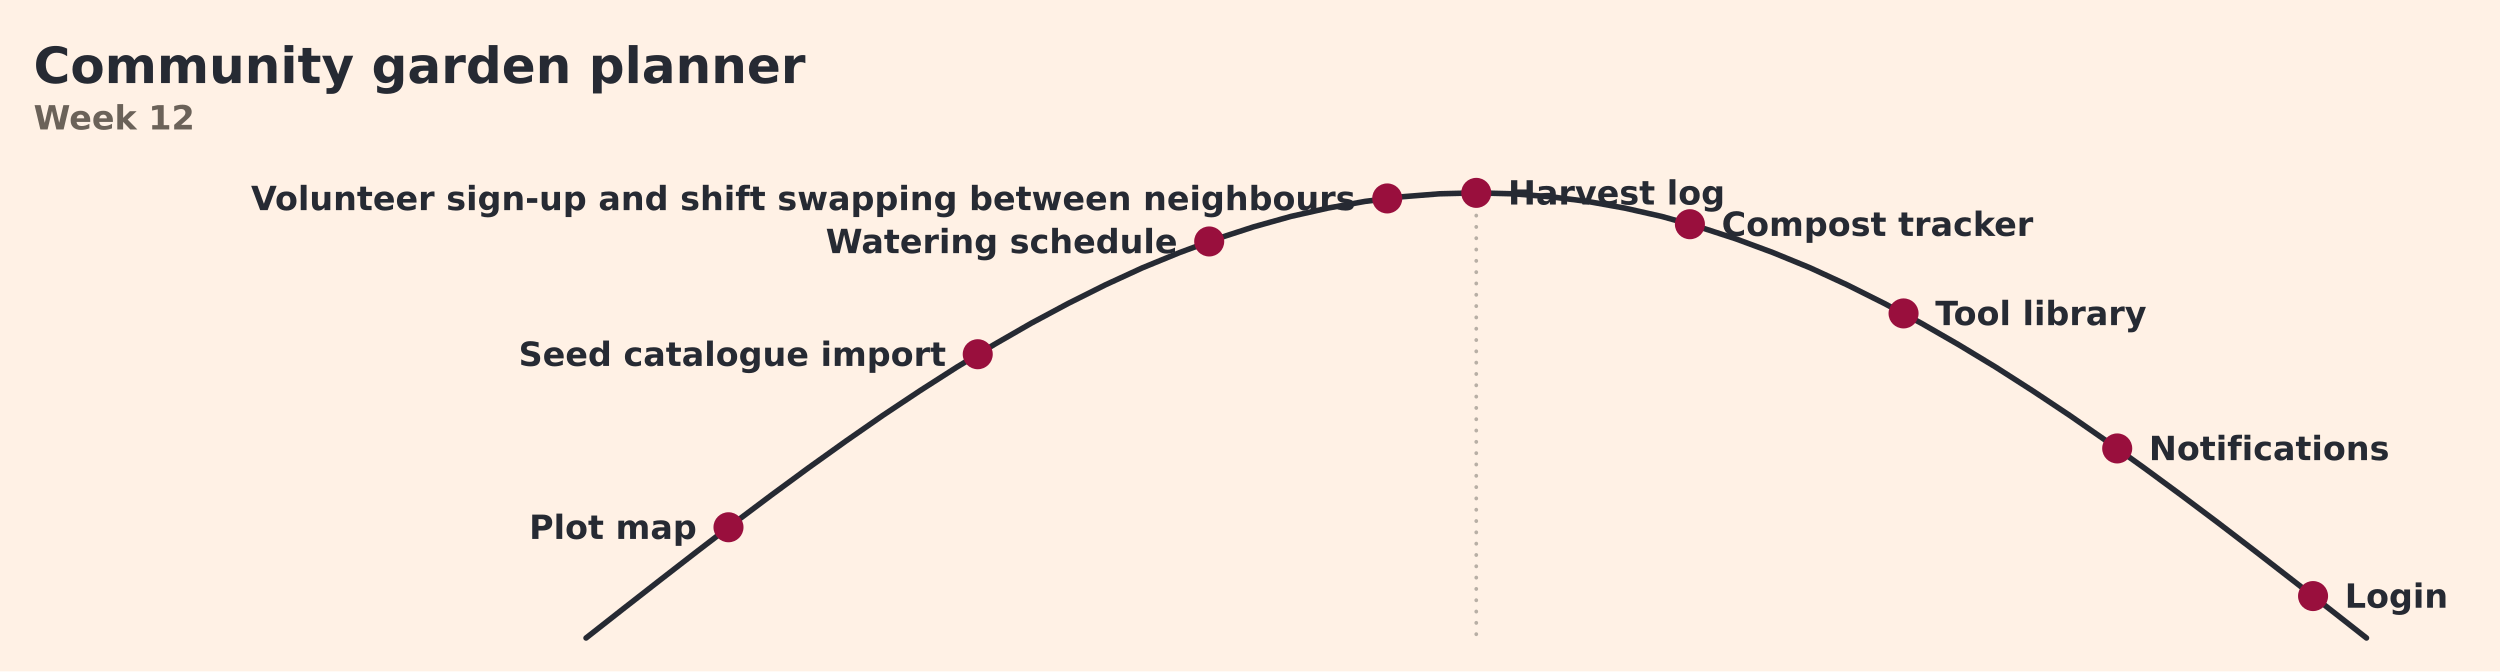
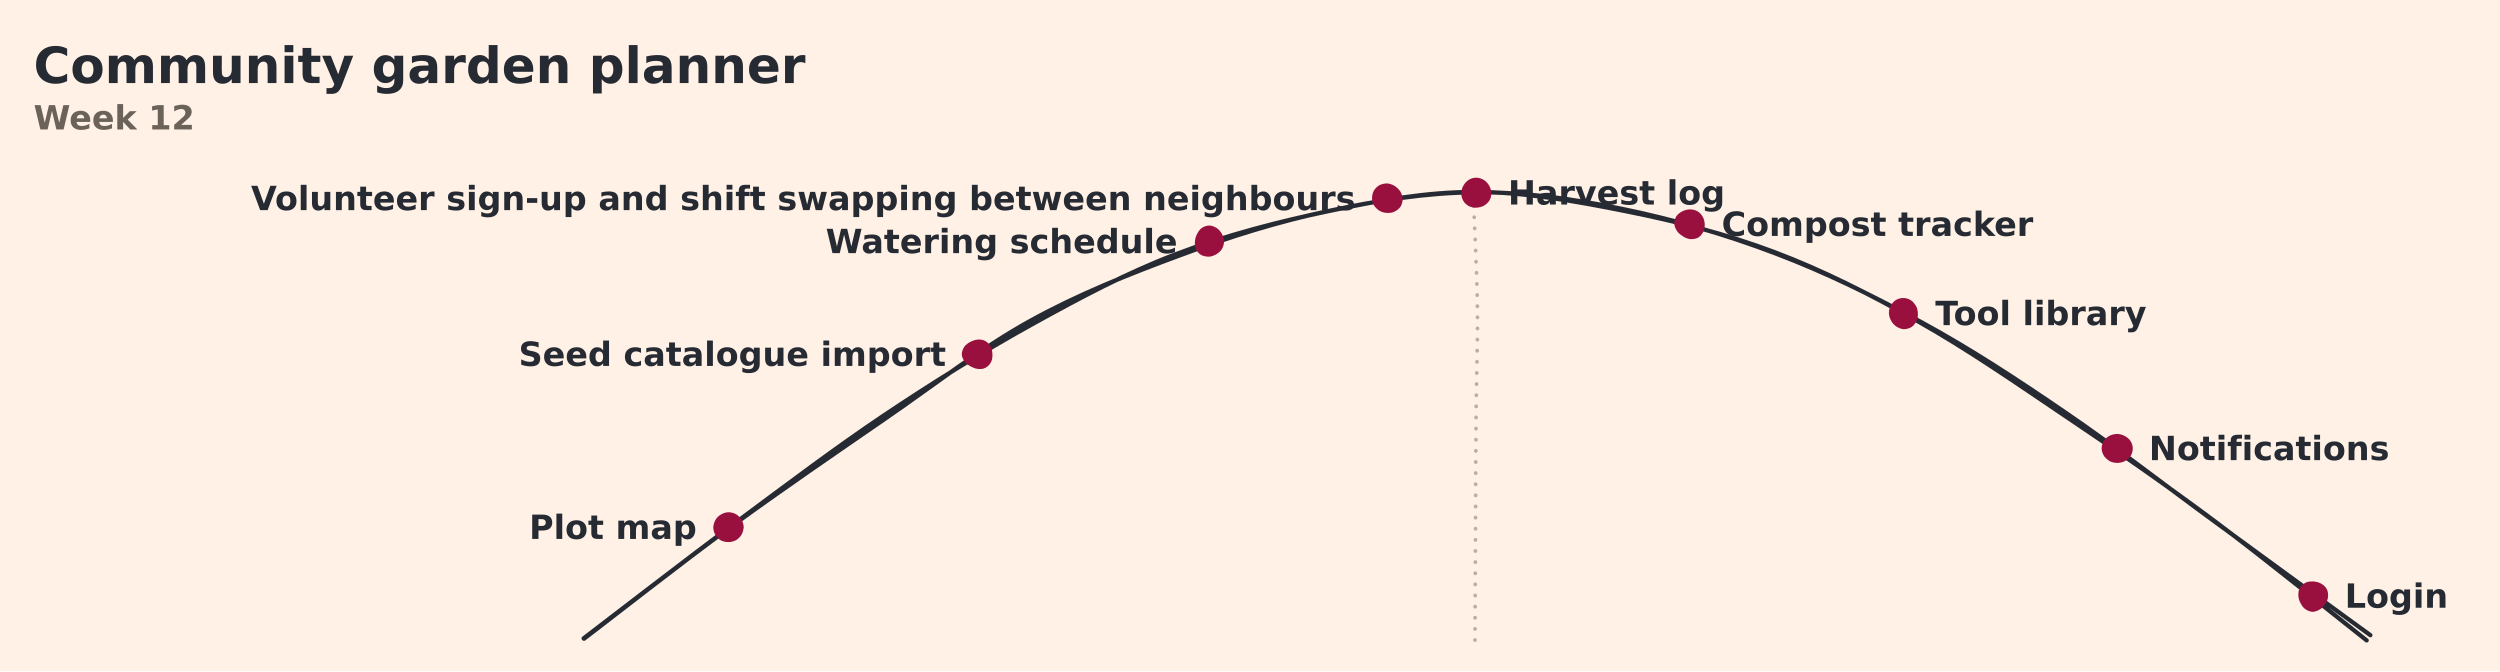
<svg xmlns="http://www.w3.org/2000/svg" viewBox="-316.0 -344.0 1348.0 362.0" width="1348.0" height="362.0" role="img">
  <rect x="-316.0" y="-344.0" width="1348.0" height="362.0" fill="#fff1e5" />
-   <line x1="480.0" y1="-240.0" x2="480.0" y2="0.0" stroke="#b8afa5" stroke-width="2.0" stroke-linecap="round" stroke-dasharray="0.1 6.0" />
-   <path d="M0.0,0.0 L20.0,-15.7 L40.0,-31.3 L60.0,-46.8 L80.0,-62.1 L100.0,-77.1 L120.0,-91.8 L140.0,-106.1 L160.0,-120.0 L180.0,-133.3 L200.0,-146.1 L220.0,-158.2 L240.0,-169.7 L260.0,-180.4 L280.0,-190.4 L300.0,-199.6 L320.0,-207.8 L340.0,-215.2 L360.0,-221.7 L380.0,-227.3 L400.0,-231.8 L420.0,-235.4 L440.0,-237.9 L460.0,-239.5 L480.0,-240.0 L500.0,-239.5 L520.0,-237.9 L540.0,-235.4 L560.0,-231.8 L580.0,-227.3 L600.0,-221.7 L620.0,-215.2 L640.0,-207.8 L660.0,-199.6 L680.0,-190.4 L700.0,-180.4 L720.0,-169.7 L740.0,-158.2 L760.0,-146.1 L780.0,-133.3 L800.0,-120.0 L820.0,-106.1 L840.0,-91.8 L860.0,-77.1 L880.0,-62.1 L900.0,-46.8 L920.0,-31.3 L940.0,-15.7 L960.0,0.0" fill="none" stroke="#262a33" stroke-width="3.0" stroke-linecap="round" stroke-linejoin="round" />
+   <path d="M478.4,-238.9 C478.7,-228.8 480.4,-198.2 480.6,-178.4 C480.9,-158.6 480.0,-140.0 479.9,-120.2 C479.7,-100.4 479.7,-79.8 479.6,-59.5 C479.5,-39.2 479.3,-8.5 479.3,1.7" fill="none" stroke="#b8afa5" stroke-width="2.0" stroke-linecap="round" stroke-dasharray="0.1 5.9" />
+   <path d="M-1.3,0.2 C12.6,-10.4 55.2,-43.3 82.1,-63.3 C109.1,-83.3 134.2,-102.3 160.4,-119.9 C186.7,-137.5 213.7,-154.3 239.9,-168.8 C266.1,-183.3 291.1,-196.7 317.9,-206.9 C344.8,-217.2 374.2,-224.7 401.0,-230.3 C427.9,-235.9 452.6,-240.5 479.2,-240.5 C505.8,-240.5 533.8,-235.5 560.7,-230.1 C587.6,-224.7 614.4,-218.0 640.7,-208.1 C667.0,-198.2 692.2,-185.4 718.4,-170.6 C744.7,-155.8 771.4,-137.3 798.1,-119.3 C824.8,-101.4 851.4,-82.9 878.4,-62.8 C905.4,-42.7 946.4,-9.4 960.1,1.3 M-1.1,0.4 C12.2,-9.7 51.3,-40.4 78.4,-60.2 C105.5,-80.0 134.8,-100.0 161.5,-118.4 C188.3,-136.8 212.3,-155.9 238.8,-170.6 C265.2,-185.3 293.6,-196.5 320.4,-206.4 C347.2,-216.4 373.2,-224.5 399.7,-230.1 C426.2,-235.8 452.9,-240.1 479.3,-240.3 C505.8,-240.5 531.6,-236.9 558.5,-231.4 C585.5,-225.9 614.2,-217.7 641.2,-207.4 C668.2,-197.2 694.5,-184.3 720.7,-169.9 C746.9,-155.6 771.9,-139.2 798.2,-121.2 C824.6,-103.2 851.6,-82.1 878.9,-62.2 C906.2,-42.2 948.2,-11.6 962.1,-1.5" fill="none" stroke="#262a33" stroke-width="2.3" stroke-linecap="round" stroke-linejoin="round" />
  <g class="scope">
-     <circle cx="76.8" cy="-59.7" r="8.1" fill="#990f3d" />
+     <path d="M85.0,-59.7 C84.9,-58.3 84.5,-56.8 83.8,-55.6 C83.1,-54.5 82.0,-53.4 80.8,-52.7 C79.6,-52.1 78.1,-51.7 76.8,-51.7 C75.5,-51.7 73.9,-52.0 72.7,-52.6 C71.6,-53.3 70.4,-54.4 69.7,-55.6 C69.0,-56.8 68.6,-58.3 68.6,-59.7 C68.7,-61.0 69.1,-62.5 69.8,-63.7 C70.5,-64.9 71.6,-66.0 72.8,-66.6 C73.9,-67.3 75.5,-67.8 76.8,-67.8 C78.1,-67.8 79.7,-67.4 80.9,-66.7 C82.0,-66.1 83.2,-64.9 83.9,-63.8 C84.5,-62.6 85.0,-61.0 85.0,-59.7 Z" fill="#990f3d" />
    <text text-anchor="end" font-family="'Atkinson Hyperlegible Next', Avenir, 'Segoe UI', Seravek, Ubuntu, Calibri, 'DejaVu Sans', sans-serif" font-size="18.0" font-weight="600" fill="#262a33">
      <tspan x="59.7" y="-53.4">Plot map</tspan>
    </text>
  </g>
  <g class="scope">
-     <circle cx="211.2" cy="-153.0" r="8.1" fill="#990f3d" />
+     <path d="M219.1,-153.0 C219.2,-151.6 219.0,-150.1 218.4,-148.8 C217.8,-147.6 216.6,-146.3 215.4,-145.7 C214.2,-145.0 212.5,-144.9 211.2,-145.1 C209.9,-145.2 208.6,-145.8 207.4,-146.4 C206.2,-147.1 205.0,-147.8 204.2,-148.9 C203.4,-150.0 202.6,-151.6 202.6,-153.0 C202.5,-154.3 203.3,-156.0 204.0,-157.1 C204.8,-158.2 206.1,-159.1 207.3,-159.7 C208.5,-160.3 209.9,-160.8 211.2,-160.9 C212.5,-161.0 214.2,-160.8 215.3,-160.1 C216.5,-159.5 217.6,-158.2 218.2,-157.0 C218.8,-155.8 219.1,-154.3 219.1,-153.0 Z" fill="#990f3d" />
    <text text-anchor="end" font-family="'Atkinson Hyperlegible Next', Avenir, 'Segoe UI', Seravek, Ubuntu, Calibri, 'DejaVu Sans', sans-serif" font-size="18.0" font-weight="600" fill="#262a33">
      <tspan x="194.1" y="-146.7">Seed catalogue import</tspan>
    </text>
  </g>
  <g class="scope">
-     <circle cx="336.0" cy="-213.8" r="8.1" fill="#990f3d" />
+     <path d="M344.0,-213.8 C344.0,-212.5 343.6,-211.0 342.9,-209.8 C342.3,-208.7 341.1,-207.7 340.0,-207.0 C338.8,-206.3 337.4,-205.7 336.0,-205.6 C334.6,-205.6 332.9,-205.8 331.7,-206.5 C330.5,-207.1 329.4,-208.5 328.8,-209.7 C328.3,-210.9 328.2,-212.5 328.3,-213.8 C328.4,-215.2 328.8,-216.5 329.4,-217.7 C330.0,-218.9 330.8,-220.2 331.9,-221.0 C333.0,-221.8 334.6,-222.4 336.0,-222.4 C337.4,-222.4 339.0,-221.7 340.1,-221.0 C341.3,-220.2 342.2,-219.0 342.9,-217.8 C343.5,-216.6 344.0,-215.2 344.0,-213.8 Z" fill="#990f3d" />
    <text text-anchor="end" font-family="'Atkinson Hyperlegible Next', Avenir, 'Segoe UI', Seravek, Ubuntu, Calibri, 'DejaVu Sans', sans-serif" font-size="18.0" font-weight="600" fill="#262a33">
      <tspan x="318.9" y="-207.5">Watering schedule</tspan>
    </text>
  </g>
  <g class="scope">
-     <circle cx="432.0" cy="-237.0" r="8.1" fill="#990f3d" />
+     <path d="M440.3,-237.0 C440.4,-235.7 440.0,-234.0 439.3,-232.8 C438.6,-231.6 437.3,-230.6 436.1,-230.0 C434.9,-229.3 433.3,-229.1 432.0,-229.2 C430.7,-229.2 429.2,-229.6 428.1,-230.2 C426.9,-230.9 425.8,-231.9 425.0,-233.0 C424.3,-234.2 423.8,-235.7 423.8,-237.0 C423.8,-238.4 424.1,-240.0 424.8,-241.2 C425.5,-242.4 426.7,-243.6 427.9,-244.2 C429.1,-244.8 430.7,-245.1 432.0,-245.1 C433.3,-245.0 434.7,-244.5 435.9,-243.8 C437.0,-243.1 438.1,-242.1 438.9,-241.0 C439.6,-239.9 440.2,-238.4 440.3,-237.0 Z" fill="#990f3d" />
    <text text-anchor="end" font-family="'Atkinson Hyperlegible Next', Avenir, 'Segoe UI', Seravek, Ubuntu, Calibri, 'DejaVu Sans', sans-serif" font-size="18.0" font-weight="600" fill="#262a33">
      <tspan x="414.9" y="-230.7">Volunteer sign-up and shift swapping between neighbours</tspan>
    </text>
  </g>
  <g class="scope">
-     <circle cx="480.0" cy="-240.0" r="8.1" fill="#990f3d" />
+     <path d="M488.1,-240.0 C488.2,-238.6 487.8,-237.0 487.1,-235.9 C486.4,-234.7 485.2,-233.7 484.0,-233.0 C482.8,-232.4 481.3,-232.1 480.0,-232.0 C478.7,-232.0 477.1,-232.3 475.9,-232.9 C474.7,-233.6 473.5,-234.7 472.9,-235.9 C472.2,-237.1 471.9,-238.6 471.9,-240.0 C472.0,-241.4 472.4,-242.8 473.1,-244.0 C473.8,-245.2 474.8,-246.3 475.9,-247.0 C477.1,-247.8 478.7,-248.2 480.0,-248.2 C481.3,-248.2 482.9,-247.7 484.0,-247.0 C485.2,-246.3 486.2,-245.2 486.9,-244.0 C487.6,-242.8 488.1,-241.4 488.1,-240.0 Z" fill="#990f3d" />
    <text text-anchor="start" font-family="'Atkinson Hyperlegible Next', Avenir, 'Segoe UI', Seravek, Ubuntu, Calibri, 'DejaVu Sans', sans-serif" font-size="18.0" font-weight="600" fill="#262a33">
      <tspan x="497.1" y="-233.7">Harvest log</tspan>
    </text>
  </g>
  <g class="scope">
-     <circle cx="595.2" cy="-223.1" r="8.1" fill="#990f3d" />
+     <path d="M603.2,-223.1 C603.2,-221.8 603.0,-220.2 602.4,-219.0 C601.8,-217.8 600.7,-216.4 599.5,-215.8 C598.2,-215.1 596.5,-215.0 595.2,-215.1 C593.9,-215.2 592.5,-215.9 591.4,-216.6 C590.3,-217.3 589.2,-218.1 588.4,-219.2 C587.6,-220.3 586.9,-221.8 586.8,-223.1 C586.7,-224.5 587.1,-226.2 587.9,-227.4 C588.6,-228.5 590.0,-229.5 591.2,-230.1 C592.4,-230.7 593.9,-231.1 595.2,-231.1 C596.5,-231.1 598.1,-230.8 599.2,-230.1 C600.4,-229.5 601.5,-228.3 602.1,-227.1 C602.8,-226.0 603.1,-224.5 603.2,-223.1 Z" fill="#990f3d" />
    <text text-anchor="start" font-family="'Atkinson Hyperlegible Next', Avenir, 'Segoe UI', Seravek, Ubuntu, Calibri, 'DejaVu Sans', sans-serif" font-size="18.0" font-weight="600" fill="#262a33">
      <tspan x="612.3" y="-216.8">Compost tracker</tspan>
    </text>
  </g>
  <g class="scope">
-     <circle cx="710.4" cy="-175.0" r="8.1" fill="#990f3d" />
+     <path d="M718.1,-175.0 C718.2,-173.6 718.0,-172.1 717.4,-170.9 C716.8,-169.7 715.8,-168.3 714.6,-167.6 C713.5,-166.9 711.8,-166.5 710.4,-166.5 C709.0,-166.6 707.5,-167.3 706.4,-168.0 C705.3,-168.8 704.3,-169.9 703.7,-171.1 C703.0,-172.2 702.6,-173.6 702.5,-175.0 C702.5,-176.3 702.7,-177.8 703.4,-179.0 C704.0,-180.2 705.1,-181.5 706.2,-182.2 C707.4,-182.9 709.0,-183.4 710.4,-183.3 C711.8,-183.3 713.3,-182.8 714.5,-182.0 C715.6,-181.3 716.5,-180.0 717.2,-178.9 C717.8,-177.7 718.1,-176.3 718.1,-175.0 Z" fill="#990f3d" />
    <text text-anchor="start" font-family="'Atkinson Hyperlegible Next', Avenir, 'Segoe UI', Seravek, Ubuntu, Calibri, 'DejaVu Sans', sans-serif" font-size="18.0" font-weight="600" fill="#262a33">
      <tspan x="727.5" y="-168.7">Tool library</tspan>
    </text>
  </g>
  <g class="scope">
-     <circle cx="825.6" cy="-102.2" r="8.1" fill="#990f3d" />
+     <path d="M834.0,-102.2 C834.0,-100.8 833.5,-99.2 832.8,-98.0 C832.0,-96.9 830.8,-95.9 829.6,-95.3 C828.4,-94.7 826.9,-94.4 825.6,-94.4 C824.3,-94.4 822.8,-94.7 821.6,-95.3 C820.5,-96.0 819.3,-97.0 818.5,-98.1 C817.8,-99.2 817.2,-100.8 817.2,-102.2 C817.2,-103.6 817.7,-105.2 818.4,-106.3 C819.1,-107.5 820.4,-108.5 821.6,-109.1 C822.8,-109.7 824.3,-110.0 825.6,-110.0 C826.9,-110.0 828.4,-109.6 829.5,-109.0 C830.7,-108.4 832.0,-107.4 832.7,-106.3 C833.5,-105.2 834.0,-103.6 834.0,-102.2 Z" fill="#990f3d" />
    <text text-anchor="start" font-family="'Atkinson Hyperlegible Next', Avenir, 'Segoe UI', Seravek, Ubuntu, Calibri, 'DejaVu Sans', sans-serif" font-size="18.0" font-weight="600" fill="#262a33">
      <tspan x="842.7" y="-95.9">Notifications</tspan>
    </text>
  </g>
  <g class="scope">
-     <circle cx="931.2" cy="-22.6" r="8.1" fill="#990f3d" />
+     <path d="M939.3,-22.6 C939.3,-21.2 938.7,-19.8 938.0,-18.7 C937.3,-17.5 936.4,-16.4 935.2,-15.6 C934.1,-14.9 932.6,-14.2 931.2,-14.1 C929.8,-14.1 928.2,-14.7 927.1,-15.5 C926.0,-16.2 925.1,-17.5 924.5,-18.7 C923.8,-19.9 923.4,-21.2 923.3,-22.6 C923.2,-23.9 923.3,-25.6 924.0,-26.8 C924.6,-28.0 925.9,-29.1 927.1,-29.8 C928.3,-30.4 929.8,-30.5 931.2,-30.5 C932.6,-30.4 934.0,-30.1 935.2,-29.5 C936.4,-28.9 937.7,-27.9 938.4,-26.7 C939.1,-25.6 939.4,-23.9 939.3,-22.6 Z" fill="#990f3d" />
    <text text-anchor="start" font-family="'Atkinson Hyperlegible Next', Avenir, 'Segoe UI', Seravek, Ubuntu, Calibri, 'DejaVu Sans', sans-serif" font-size="18.0" font-weight="600" fill="#262a33">
      <tspan x="948.3" y="-16.3">Login</tspan>
    </text>
  </g>
  <text text-anchor="start" font-family="'Atkinson Hyperlegible Next', Avenir, 'Segoe UI', Seravek, Ubuntu, Calibri, 'DejaVu Sans', sans-serif" font-size="27.0" font-weight="700" fill="#262a33">
    <tspan x="-297.9" y="-299.2">Community garden planner</tspan>
  </text>
  <text text-anchor="start" font-family="'Atkinson Hyperlegible Next', Avenir, 'Segoe UI', Seravek, Ubuntu, Calibri, 'DejaVu Sans', sans-serif" font-size="18.0" font-weight="600" fill="#6b6259">
    <tspan x="-297.9" y="-274.2">Week 12</tspan>
  </text>
</svg>
